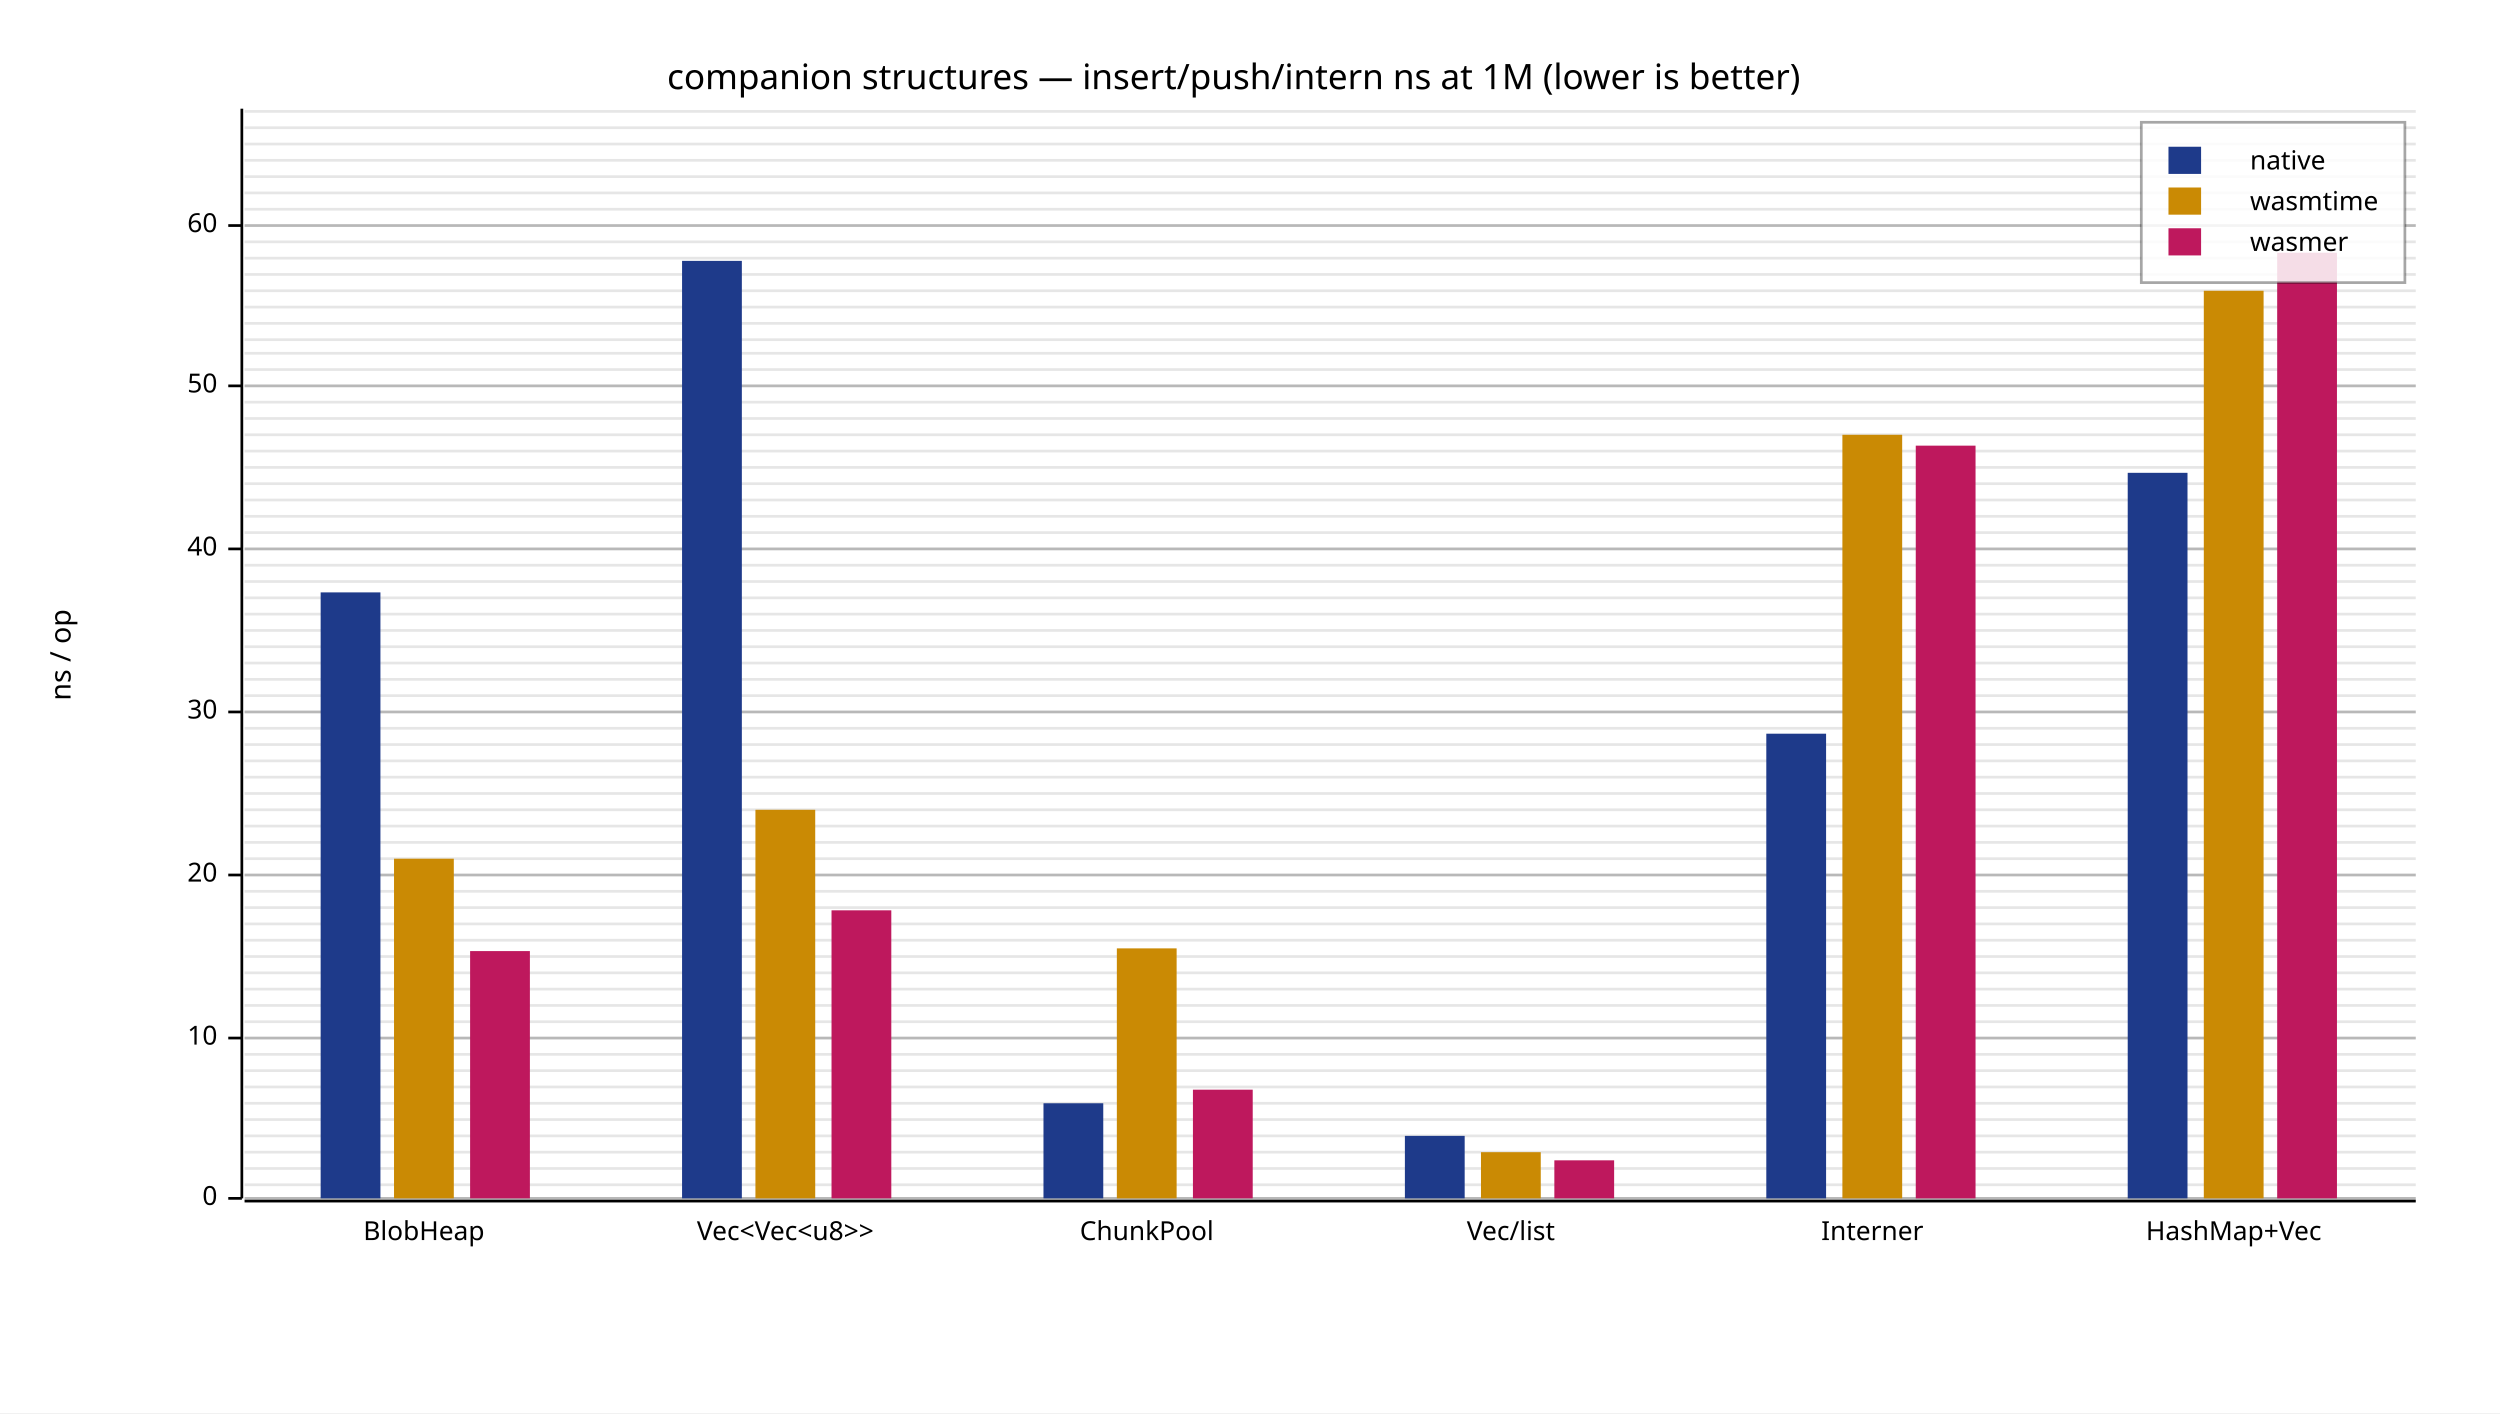
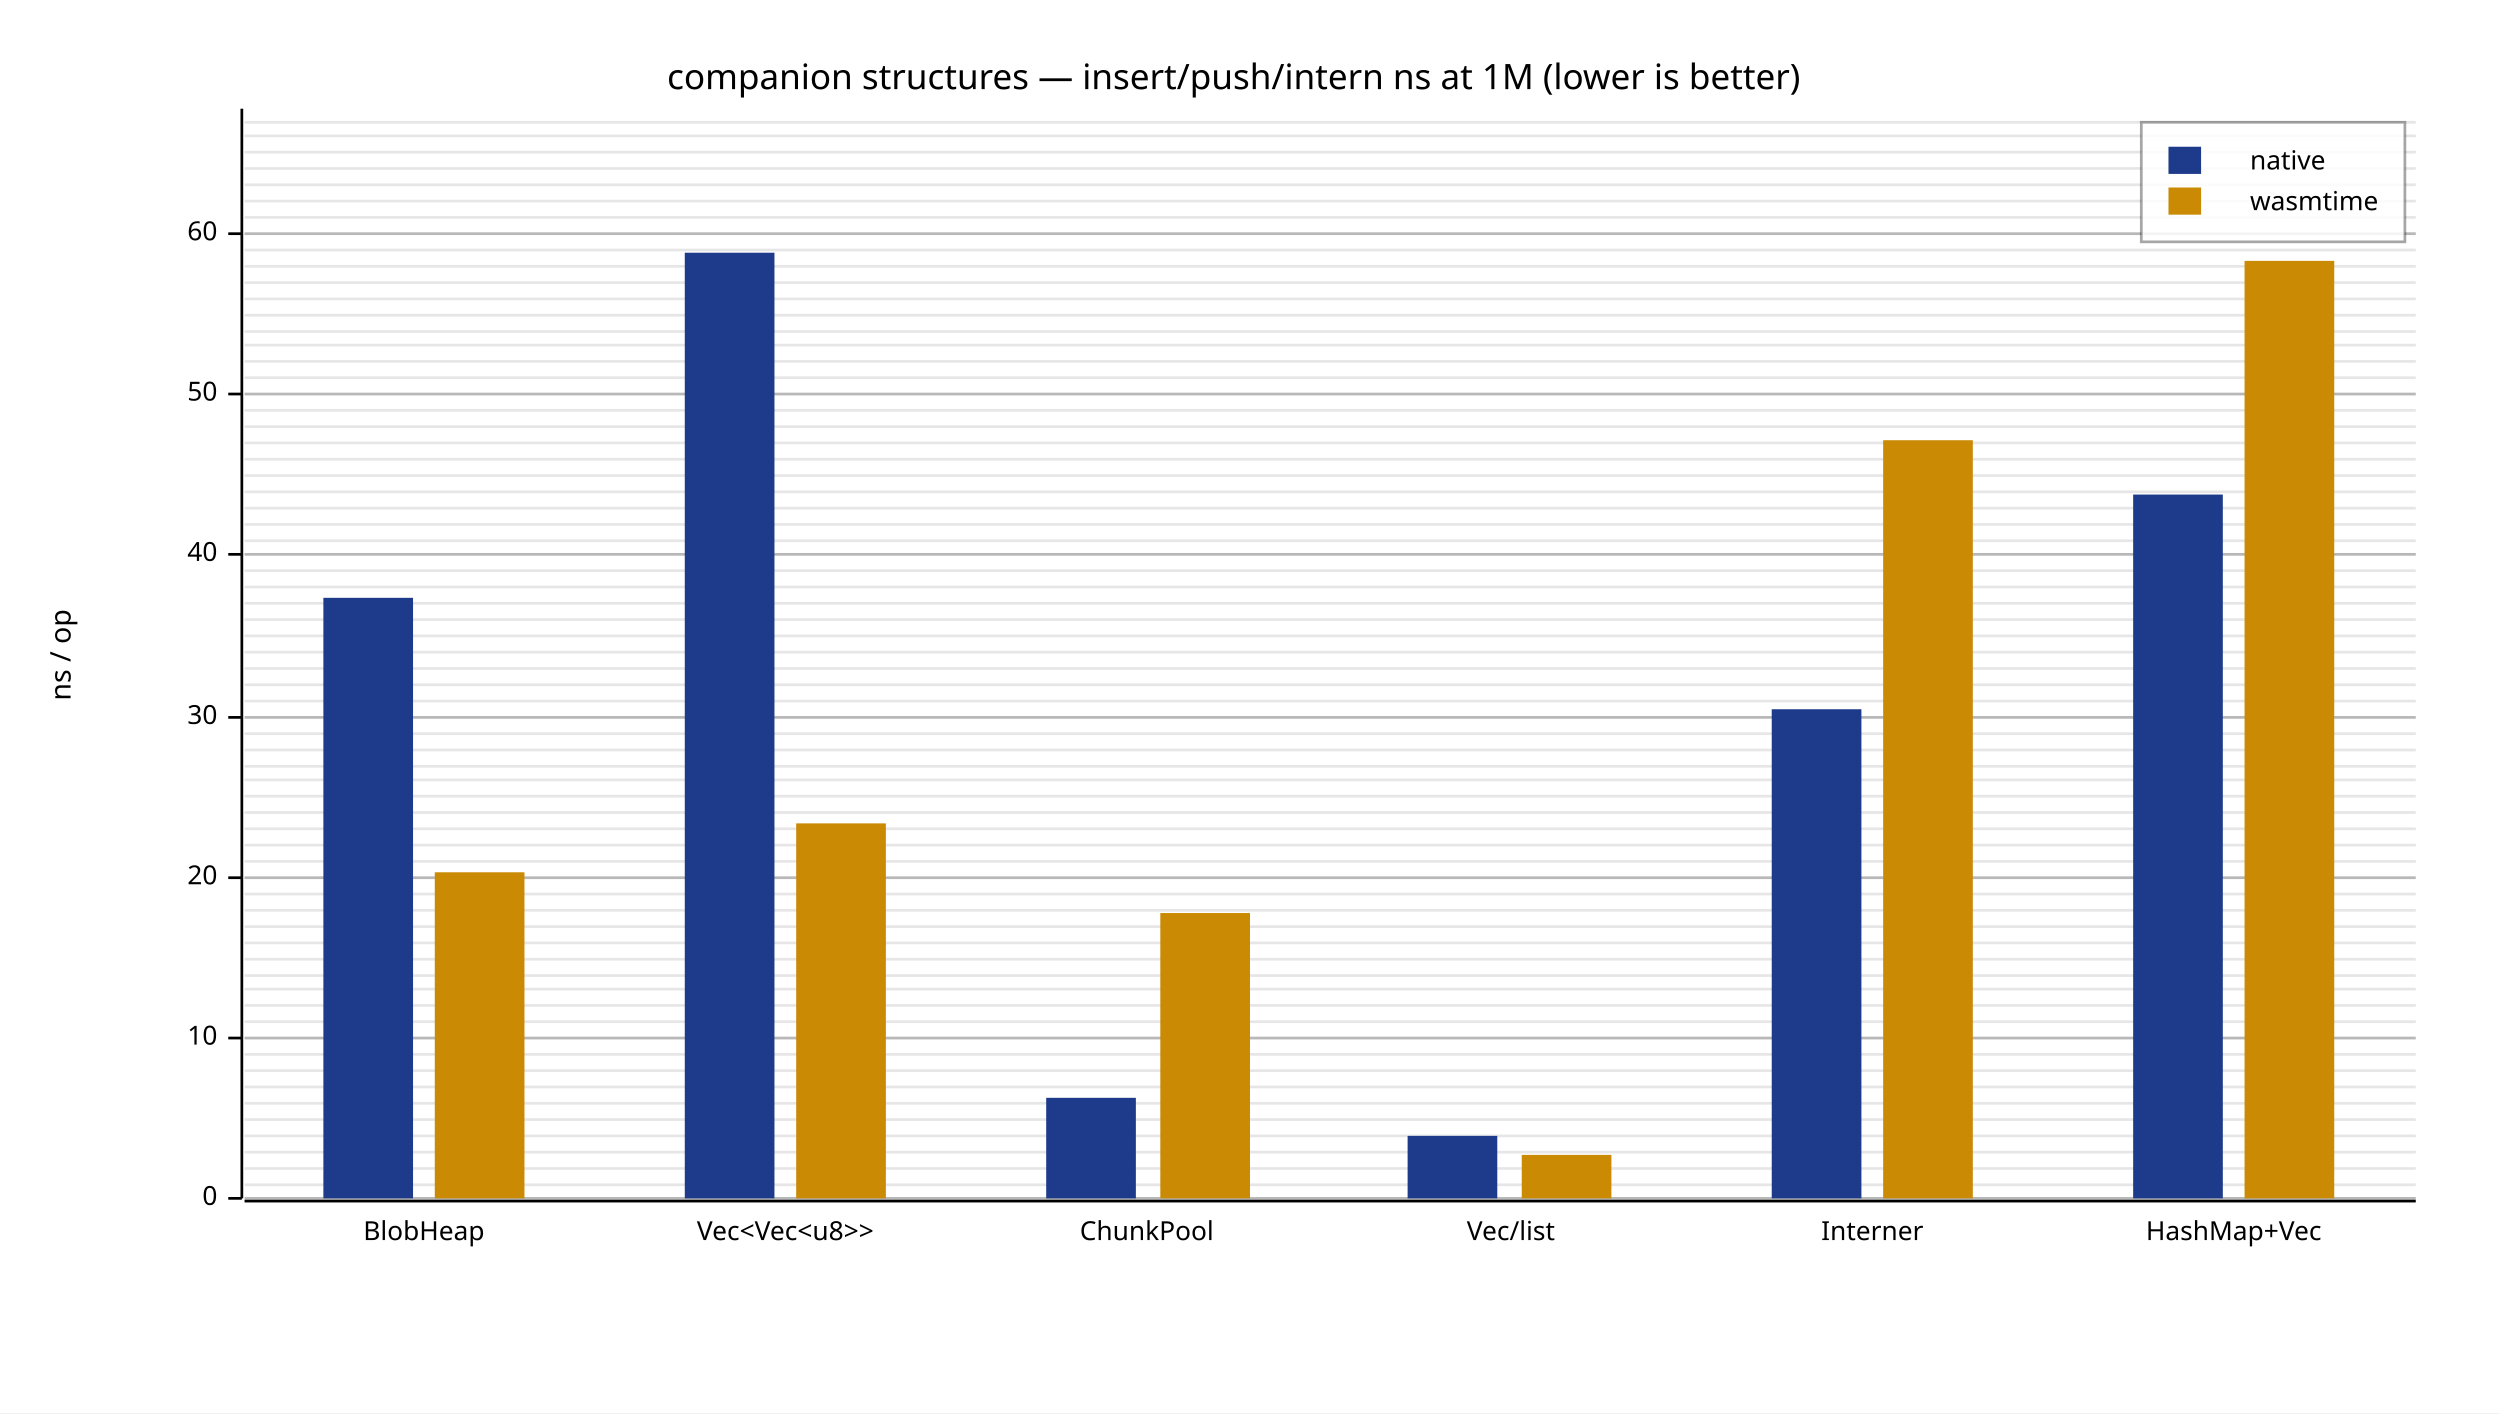
<svg xmlns="http://www.w3.org/2000/svg" width="920" height="520" viewBox="0 0 920 520">
  <rect x="0" y="0" width="920" height="520" opacity="1" fill="#FFFFFF" stroke="none" />
  <text x="454" y="23" dy="0.76em" text-anchor="middle" font-family="sans-serif" font-size="12.903" opacity="1" fill="#000000">
companion structures — insert/push/intern ns at 1M (lower is better)
</text>
  <line opacity="0.1" stroke="#000000" stroke-width="1" x1="90" y1="441" x2="889" y2="441" />
  <line opacity="0.1" stroke="#000000" stroke-width="1" x1="90" y1="436" x2="889" y2="436" />
  <line opacity="0.1" stroke="#000000" stroke-width="1" x1="90" y1="430" x2="889" y2="430" />
  <line opacity="0.1" stroke="#000000" stroke-width="1" x1="90" y1="424" x2="889" y2="424" />
  <line opacity="0.1" stroke="#000000" stroke-width="1" x1="90" y1="418" x2="889" y2="418" />
  <line opacity="0.1" stroke="#000000" stroke-width="1" x1="90" y1="412" x2="889" y2="412" />
  <line opacity="0.1" stroke="#000000" stroke-width="1" x1="90" y1="406" x2="889" y2="406" />
  <line opacity="0.1" stroke="#000000" stroke-width="1" x1="90" y1="400" x2="889" y2="400" />
  <line opacity="0.1" stroke="#000000" stroke-width="1" x1="90" y1="394" x2="889" y2="394" />
  <line opacity="0.1" stroke="#000000" stroke-width="1" x1="90" y1="388" x2="889" y2="388" />
  <line opacity="0.1" stroke="#000000" stroke-width="1" x1="90" y1="382" x2="889" y2="382" />
  <line opacity="0.1" stroke="#000000" stroke-width="1" x1="90" y1="376" x2="889" y2="376" />
  <line opacity="0.1" stroke="#000000" stroke-width="1" x1="90" y1="370" x2="889" y2="370" />
  <line opacity="0.1" stroke="#000000" stroke-width="1" x1="90" y1="364" x2="889" y2="364" />
-   <line opacity="0.1" stroke="#000000" stroke-width="1" x1="90" y1="358" x2="889" y2="358" />
-   <line opacity="0.1" stroke="#000000" stroke-width="1" x1="90" y1="352" x2="889" y2="352" />
-   <line opacity="0.1" stroke="#000000" stroke-width="1" x1="90" y1="346" x2="889" y2="346" />
-   <line opacity="0.1" stroke="#000000" stroke-width="1" x1="90" y1="340" x2="889" y2="340" />
-   <line opacity="0.1" stroke="#000000" stroke-width="1" x1="90" y1="334" x2="889" y2="334" />
-   <line opacity="0.1" stroke="#000000" stroke-width="1" x1="90" y1="328" x2="889" y2="328" />
-   <line opacity="0.1" stroke="#000000" stroke-width="1" x1="90" y1="322" x2="889" y2="322" />
-   <line opacity="0.1" stroke="#000000" stroke-width="1" x1="90" y1="316" x2="889" y2="316" />
-   <line opacity="0.1" stroke="#000000" stroke-width="1" x1="90" y1="310" x2="889" y2="310" />
-   <line opacity="0.1" stroke="#000000" stroke-width="1" x1="90" y1="304" x2="889" y2="304" />
-   <line opacity="0.1" stroke="#000000" stroke-width="1" x1="90" y1="298" x2="889" y2="298" />
-   <line opacity="0.1" stroke="#000000" stroke-width="1" x1="90" y1="292" x2="889" y2="292" />
-   <line opacity="0.1" stroke="#000000" stroke-width="1" x1="90" y1="286" x2="889" y2="286" />
-   <line opacity="0.1" stroke="#000000" stroke-width="1" x1="90" y1="280" x2="889" y2="280" />
-   <line opacity="0.1" stroke="#000000" stroke-width="1" x1="90" y1="274" x2="889" y2="274" />
-   <line opacity="0.1" stroke="#000000" stroke-width="1" x1="90" y1="268" x2="889" y2="268" />
-   <line opacity="0.1" stroke="#000000" stroke-width="1" x1="90" y1="262" x2="889" y2="262" />
-   <line opacity="0.1" stroke="#000000" stroke-width="1" x1="90" y1="256" x2="889" y2="256" />
-   <line opacity="0.1" stroke="#000000" stroke-width="1" x1="90" y1="250" x2="889" y2="250" />
-   <line opacity="0.1" stroke="#000000" stroke-width="1" x1="90" y1="244" x2="889" y2="244" />
-   <line opacity="0.1" stroke="#000000" stroke-width="1" x1="90" y1="238" x2="889" y2="238" />
-   <line opacity="0.1" stroke="#000000" stroke-width="1" x1="90" y1="232" x2="889" y2="232" />
-   <line opacity="0.1" stroke="#000000" stroke-width="1" x1="90" y1="226" x2="889" y2="226" />
-   <line opacity="0.1" stroke="#000000" stroke-width="1" x1="90" y1="220" x2="889" y2="220" />
-   <line opacity="0.1" stroke="#000000" stroke-width="1" x1="90" y1="214" x2="889" y2="214" />
-   <line opacity="0.1" stroke="#000000" stroke-width="1" x1="90" y1="208" x2="889" y2="208" />
-   <line opacity="0.1" stroke="#000000" stroke-width="1" x1="90" y1="202" x2="889" y2="202" />
-   <line opacity="0.1" stroke="#000000" stroke-width="1" x1="90" y1="196" x2="889" y2="196" />
-   <line opacity="0.1" stroke="#000000" stroke-width="1" x1="90" y1="190" x2="889" y2="190" />
-   <line opacity="0.1" stroke="#000000" stroke-width="1" x1="90" y1="184" x2="889" y2="184" />
-   <line opacity="0.1" stroke="#000000" stroke-width="1" x1="90" y1="178" x2="889" y2="178" />
-   <line opacity="0.1" stroke="#000000" stroke-width="1" x1="90" y1="172" x2="889" y2="172" />
-   <line opacity="0.1" stroke="#000000" stroke-width="1" x1="90" y1="166" x2="889" y2="166" />
-   <line opacity="0.1" stroke="#000000" stroke-width="1" x1="90" y1="160" x2="889" y2="160" />
-   <line opacity="0.1" stroke="#000000" stroke-width="1" x1="90" y1="154" x2="889" y2="154" />
-   <line opacity="0.1" stroke="#000000" stroke-width="1" x1="90" y1="148" x2="889" y2="148" />
-   <line opacity="0.1" stroke="#000000" stroke-width="1" x1="90" y1="142" x2="889" y2="142" />
-   <line opacity="0.1" stroke="#000000" stroke-width="1" x1="90" y1="136" x2="889" y2="136" />
-   <line opacity="0.1" stroke="#000000" stroke-width="1" x1="90" y1="130" x2="889" y2="130" />
-   <line opacity="0.1" stroke="#000000" stroke-width="1" x1="90" y1="125" x2="889" y2="125" />
-   <line opacity="0.1" stroke="#000000" stroke-width="1" x1="90" y1="119" x2="889" y2="119" />
-   <line opacity="0.1" stroke="#000000" stroke-width="1" x1="90" y1="113" x2="889" y2="113" />
-   <line opacity="0.1" stroke="#000000" stroke-width="1" x1="90" y1="107" x2="889" y2="107" />
-   <line opacity="0.1" stroke="#000000" stroke-width="1" x1="90" y1="101" x2="889" y2="101" />
-   <line opacity="0.1" stroke="#000000" stroke-width="1" x1="90" y1="95" x2="889" y2="95" />
-   <line opacity="0.1" stroke="#000000" stroke-width="1" x1="90" y1="89" x2="889" y2="89" />
-   <line opacity="0.1" stroke="#000000" stroke-width="1" x1="90" y1="83" x2="889" y2="83" />
-   <line opacity="0.1" stroke="#000000" stroke-width="1" x1="90" y1="77" x2="889" y2="77" />
-   <line opacity="0.1" stroke="#000000" stroke-width="1" x1="90" y1="71" x2="889" y2="71" />
-   <line opacity="0.1" stroke="#000000" stroke-width="1" x1="90" y1="65" x2="889" y2="65" />
-   <line opacity="0.1" stroke="#000000" stroke-width="1" x1="90" y1="59" x2="889" y2="59" />
-   <line opacity="0.1" stroke="#000000" stroke-width="1" x1="90" y1="53" x2="889" y2="53" />
-   <line opacity="0.1" stroke="#000000" stroke-width="1" x1="90" y1="47" x2="889" y2="47" />
-   <line opacity="0.1" stroke="#000000" stroke-width="1" x1="90" y1="41" x2="889" y2="41" />
+   <line opacity="0.1" stroke="#000000" stroke-width="1" x1="90" y1="359" x2="889" y2="359" />
+   <line opacity="0.1" stroke="#000000" stroke-width="1" x1="90" y1="353" x2="889" y2="353" />
+   <line opacity="0.1" stroke="#000000" stroke-width="1" x1="90" y1="347" x2="889" y2="347" />
+   <line opacity="0.1" stroke="#000000" stroke-width="1" x1="90" y1="341" x2="889" y2="341" />
+   <line opacity="0.1" stroke="#000000" stroke-width="1" x1="90" y1="335" x2="889" y2="335" />
+   <line opacity="0.1" stroke="#000000" stroke-width="1" x1="90" y1="329" x2="889" y2="329" />
+   <line opacity="0.1" stroke="#000000" stroke-width="1" x1="90" y1="323" x2="889" y2="323" />
+   <line opacity="0.1" stroke="#000000" stroke-width="1" x1="90" y1="317" x2="889" y2="317" />
+   <line opacity="0.1" stroke="#000000" stroke-width="1" x1="90" y1="311" x2="889" y2="311" />
+   <line opacity="0.1" stroke="#000000" stroke-width="1" x1="90" y1="305" x2="889" y2="305" />
+   <line opacity="0.1" stroke="#000000" stroke-width="1" x1="90" y1="299" x2="889" y2="299" />
+   <line opacity="0.1" stroke="#000000" stroke-width="1" x1="90" y1="293" x2="889" y2="293" />
+   <line opacity="0.1" stroke="#000000" stroke-width="1" x1="90" y1="287" x2="889" y2="287" />
+   <line opacity="0.1" stroke="#000000" stroke-width="1" x1="90" y1="282" x2="889" y2="282" />
+   <line opacity="0.1" stroke="#000000" stroke-width="1" x1="90" y1="276" x2="889" y2="276" />
+   <line opacity="0.1" stroke="#000000" stroke-width="1" x1="90" y1="270" x2="889" y2="270" />
+   <line opacity="0.1" stroke="#000000" stroke-width="1" x1="90" y1="264" x2="889" y2="264" />
+   <line opacity="0.1" stroke="#000000" stroke-width="1" x1="90" y1="258" x2="889" y2="258" />
+   <line opacity="0.1" stroke="#000000" stroke-width="1" x1="90" y1="252" x2="889" y2="252" />
+   <line opacity="0.1" stroke="#000000" stroke-width="1" x1="90" y1="246" x2="889" y2="246" />
+   <line opacity="0.1" stroke="#000000" stroke-width="1" x1="90" y1="240" x2="889" y2="240" />
+   <line opacity="0.1" stroke="#000000" stroke-width="1" x1="90" y1="234" x2="889" y2="234" />
+   <line opacity="0.1" stroke="#000000" stroke-width="1" x1="90" y1="228" x2="889" y2="228" />
+   <line opacity="0.1" stroke="#000000" stroke-width="1" x1="90" y1="222" x2="889" y2="222" />
+   <line opacity="0.1" stroke="#000000" stroke-width="1" x1="90" y1="216" x2="889" y2="216" />
+   <line opacity="0.1" stroke="#000000" stroke-width="1" x1="90" y1="210" x2="889" y2="210" />
+   <line opacity="0.1" stroke="#000000" stroke-width="1" x1="90" y1="204" x2="889" y2="204" />
+   <line opacity="0.1" stroke="#000000" stroke-width="1" x1="90" y1="199" x2="889" y2="199" />
+   <line opacity="0.1" stroke="#000000" stroke-width="1" x1="90" y1="193" x2="889" y2="193" />
+   <line opacity="0.1" stroke="#000000" stroke-width="1" x1="90" y1="187" x2="889" y2="187" />
+   <line opacity="0.1" stroke="#000000" stroke-width="1" x1="90" y1="181" x2="889" y2="181" />
+   <line opacity="0.1" stroke="#000000" stroke-width="1" x1="90" y1="175" x2="889" y2="175" />
+   <line opacity="0.1" stroke="#000000" stroke-width="1" x1="90" y1="169" x2="889" y2="169" />
+   <line opacity="0.1" stroke="#000000" stroke-width="1" x1="90" y1="163" x2="889" y2="163" />
+   <line opacity="0.1" stroke="#000000" stroke-width="1" x1="90" y1="157" x2="889" y2="157" />
+   <line opacity="0.1" stroke="#000000" stroke-width="1" x1="90" y1="151" x2="889" y2="151" />
+   <line opacity="0.1" stroke="#000000" stroke-width="1" x1="90" y1="145" x2="889" y2="145" />
+   <line opacity="0.1" stroke="#000000" stroke-width="1" x1="90" y1="139" x2="889" y2="139" />
+   <line opacity="0.1" stroke="#000000" stroke-width="1" x1="90" y1="133" x2="889" y2="133" />
+   <line opacity="0.1" stroke="#000000" stroke-width="1" x1="90" y1="127" x2="889" y2="127" />
+   <line opacity="0.1" stroke="#000000" stroke-width="1" x1="90" y1="122" x2="889" y2="122" />
+   <line opacity="0.1" stroke="#000000" stroke-width="1" x1="90" y1="116" x2="889" y2="116" />
+   <line opacity="0.1" stroke="#000000" stroke-width="1" x1="90" y1="110" x2="889" y2="110" />
+   <line opacity="0.1" stroke="#000000" stroke-width="1" x1="90" y1="104" x2="889" y2="104" />
+   <line opacity="0.1" stroke="#000000" stroke-width="1" x1="90" y1="98" x2="889" y2="98" />
+   <line opacity="0.1" stroke="#000000" stroke-width="1" x1="90" y1="92" x2="889" y2="92" />
+   <line opacity="0.1" stroke="#000000" stroke-width="1" x1="90" y1="86" x2="889" y2="86" />
+   <line opacity="0.1" stroke="#000000" stroke-width="1" x1="90" y1="80" x2="889" y2="80" />
+   <line opacity="0.1" stroke="#000000" stroke-width="1" x1="90" y1="74" x2="889" y2="74" />
+   <line opacity="0.1" stroke="#000000" stroke-width="1" x1="90" y1="68" x2="889" y2="68" />
+   <line opacity="0.1" stroke="#000000" stroke-width="1" x1="90" y1="62" x2="889" y2="62" />
+   <line opacity="0.1" stroke="#000000" stroke-width="1" x1="90" y1="56" x2="889" y2="56" />
+   <line opacity="0.1" stroke="#000000" stroke-width="1" x1="90" y1="50" x2="889" y2="50" />
+   <line opacity="0.1" stroke="#000000" stroke-width="1" x1="90" y1="45" x2="889" y2="45" />
  <text x="18" y="241" dy="0.76em" text-anchor="middle" font-family="sans-serif" font-size="10.484" opacity="1" fill="#000000" transform="rotate(270, 18, 241)">
ns / op
</text>
  <line opacity="0.2" stroke="#000000" stroke-width="1" x1="90" y1="441" x2="889" y2="441" />
  <line opacity="0.2" stroke="#000000" stroke-width="1" x1="90" y1="382" x2="889" y2="382" />
-   <line opacity="0.2" stroke="#000000" stroke-width="1" x1="90" y1="322" x2="889" y2="322" />
-   <line opacity="0.2" stroke="#000000" stroke-width="1" x1="90" y1="262" x2="889" y2="262" />
-   <line opacity="0.2" stroke="#000000" stroke-width="1" x1="90" y1="202" x2="889" y2="202" />
-   <line opacity="0.2" stroke="#000000" stroke-width="1" x1="90" y1="142" x2="889" y2="142" />
-   <line opacity="0.2" stroke="#000000" stroke-width="1" x1="90" y1="83" x2="889" y2="83" />
+   <line opacity="0.2" stroke="#000000" stroke-width="1" x1="90" y1="323" x2="889" y2="323" />
+   <line opacity="0.2" stroke="#000000" stroke-width="1" x1="90" y1="264" x2="889" y2="264" />
+   <line opacity="0.2" stroke="#000000" stroke-width="1" x1="90" y1="204" x2="889" y2="204" />
+   <line opacity="0.2" stroke="#000000" stroke-width="1" x1="90" y1="145" x2="889" y2="145" />
+   <line opacity="0.2" stroke="#000000" stroke-width="1" x1="90" y1="86" x2="889" y2="86" />
  <polyline fill="none" opacity="1" stroke="#000000" stroke-width="1" points="89,40 89,441 " />
  <text x="80" y="441" dy="0.5ex" text-anchor="end" font-family="sans-serif" font-size="9.677" opacity="1" fill="#000000">
0
</text>
  <polyline fill="none" opacity="1" stroke="#000000" stroke-width="1" points="84,441 89,441 " />
  <text x="80" y="382" dy="0.5ex" text-anchor="end" font-family="sans-serif" font-size="9.677" opacity="1" fill="#000000">
10
</text>
  <polyline fill="none" opacity="1" stroke="#000000" stroke-width="1" points="84,382 89,382 " />
-   <text x="80" y="322" dy="0.5ex" text-anchor="end" font-family="sans-serif" font-size="9.677" opacity="1" fill="#000000">
+   <text x="80" y="323" dy="0.5ex" text-anchor="end" font-family="sans-serif" font-size="9.677" opacity="1" fill="#000000">
20
</text>
-   <polyline fill="none" opacity="1" stroke="#000000" stroke-width="1" points="84,322 89,322 " />
-   <text x="80" y="262" dy="0.5ex" text-anchor="end" font-family="sans-serif" font-size="9.677" opacity="1" fill="#000000">
+   <polyline fill="none" opacity="1" stroke="#000000" stroke-width="1" points="84,323 89,323 " />
+   <text x="80" y="264" dy="0.5ex" text-anchor="end" font-family="sans-serif" font-size="9.677" opacity="1" fill="#000000">
30
</text>
-   <polyline fill="none" opacity="1" stroke="#000000" stroke-width="1" points="84,262 89,262 " />
-   <text x="80" y="202" dy="0.5ex" text-anchor="end" font-family="sans-serif" font-size="9.677" opacity="1" fill="#000000">
+   <polyline fill="none" opacity="1" stroke="#000000" stroke-width="1" points="84,264 89,264 " />
+   <text x="80" y="204" dy="0.5ex" text-anchor="end" font-family="sans-serif" font-size="9.677" opacity="1" fill="#000000">
40
</text>
-   <polyline fill="none" opacity="1" stroke="#000000" stroke-width="1" points="84,202 89,202 " />
-   <text x="80" y="142" dy="0.5ex" text-anchor="end" font-family="sans-serif" font-size="9.677" opacity="1" fill="#000000">
+   <polyline fill="none" opacity="1" stroke="#000000" stroke-width="1" points="84,204 89,204 " />
+   <text x="80" y="145" dy="0.5ex" text-anchor="end" font-family="sans-serif" font-size="9.677" opacity="1" fill="#000000">
50
</text>
-   <polyline fill="none" opacity="1" stroke="#000000" stroke-width="1" points="84,142 89,142 " />
-   <text x="80" y="83" dy="0.5ex" text-anchor="end" font-family="sans-serif" font-size="9.677" opacity="1" fill="#000000">
+   <polyline fill="none" opacity="1" stroke="#000000" stroke-width="1" points="84,145 89,145 " />
+   <text x="80" y="86" dy="0.5ex" text-anchor="end" font-family="sans-serif" font-size="9.677" opacity="1" fill="#000000">
60
</text>
-   <polyline fill="none" opacity="1" stroke="#000000" stroke-width="1" points="84,83 89,83 " />
+   <polyline fill="none" opacity="1" stroke="#000000" stroke-width="1" points="84,86 89,86 " />
  <polyline fill="none" opacity="1" stroke="#000000" stroke-width="1" points="90,442 889,442 " />
-   <rect x="118" y="218" width="22" height="223" opacity="1" fill="#1E3A8A" stroke="none" />
-   <rect x="251" y="96" width="22" height="345" opacity="1" fill="#1E3A8A" stroke="none" />
-   <rect x="384" y="406" width="22" height="35" opacity="1" fill="#1E3A8A" stroke="none" />
-   <rect x="517" y="418" width="22" height="23" opacity="1" fill="#1E3A8A" stroke="none" />
-   <rect x="650" y="270" width="22" height="171" opacity="1" fill="#1E3A8A" stroke="none" />
-   <rect x="783" y="174" width="22" height="267" opacity="1" fill="#1E3A8A" stroke="none" />
-   <rect x="145" y="316" width="22" height="125" opacity="1" fill="#CA8A04" stroke="none" />
-   <rect x="278" y="298" width="22" height="143" opacity="1" fill="#CA8A04" stroke="none" />
-   <rect x="411" y="349" width="22" height="92" opacity="1" fill="#CA8A04" stroke="none" />
-   <rect x="545" y="424" width="22" height="17" opacity="1" fill="#CA8A04" stroke="none" />
-   <rect x="678" y="160" width="22" height="281" opacity="1" fill="#CA8A04" stroke="none" />
-   <rect x="811" y="107" width="22" height="334" opacity="1" fill="#CA8A04" stroke="none" />
-   <rect x="173" y="350" width="22" height="91" opacity="1" fill="#BE185D" stroke="none" />
-   <rect x="306" y="335" width="22" height="106" opacity="1" fill="#BE185D" stroke="none" />
-   <rect x="439" y="401" width="22" height="40" opacity="1" fill="#BE185D" stroke="none" />
-   <rect x="572" y="427" width="22" height="14" opacity="1" fill="#BE185D" stroke="none" />
-   <rect x="705" y="164" width="22" height="277" opacity="1" fill="#BE185D" stroke="none" />
-   <rect x="838" y="93" width="22" height="348" opacity="1" fill="#BE185D" stroke="none" />
-   <rect x="788" y="45" width="97" height="59" opacity="0.85" fill="#FFFFFF" stroke="none" />
-   <rect x="788" y="45" width="97" height="59" opacity="0.35" fill="none" stroke="#000000" />
+   <rect x="119" y="220" width="33" height="221" opacity="1" fill="#1E3A8A" stroke="none" />
+   <rect x="252" y="93" width="33" height="348" opacity="1" fill="#1E3A8A" stroke="none" />
+   <rect x="385" y="404" width="33" height="37" opacity="1" fill="#1E3A8A" stroke="none" />
+   <rect x="518" y="418" width="33" height="23" opacity="1" fill="#1E3A8A" stroke="none" />
+   <rect x="652" y="261" width="33" height="180" opacity="1" fill="#1E3A8A" stroke="none" />
+   <rect x="785" y="182" width="33" height="259" opacity="1" fill="#1E3A8A" stroke="none" />
+   <rect x="160" y="321" width="33" height="120" opacity="1" fill="#CA8A04" stroke="none" />
+   <rect x="293" y="303" width="33" height="138" opacity="1" fill="#CA8A04" stroke="none" />
+   <rect x="427" y="336" width="33" height="105" opacity="1" fill="#CA8A04" stroke="none" />
+   <rect x="560" y="425" width="33" height="16" opacity="1" fill="#CA8A04" stroke="none" />
+   <rect x="693" y="162" width="33" height="279" opacity="1" fill="#CA8A04" stroke="none" />
+   <rect x="826" y="96" width="33" height="345" opacity="1" fill="#CA8A04" stroke="none" />
+   <rect x="788" y="45" width="97" height="44" opacity="0.85" fill="#FFFFFF" stroke="none" />
+   <rect x="788" y="45" width="97" height="44" opacity="0.35" fill="none" stroke="#000000" />
  <text x="828" y="55" dy="0.76em" text-anchor="start" font-family="sans-serif" font-size="9.677" opacity="1" fill="#000000">
native
</text>
  <text x="828" y="70" dy="0.76em" text-anchor="start" font-family="sans-serif" font-size="9.677" opacity="1" fill="#000000">
wasmtime
</text>
-   <text x="828" y="85" dy="0.76em" text-anchor="start" font-family="sans-serif" font-size="9.677" opacity="1" fill="#000000">
- wasmer
- </text>
  <rect x="798" y="54" width="12" height="10" opacity="1" fill="#1E3A8A" stroke="none" />
  <rect x="798" y="69" width="12" height="10" opacity="1" fill="#CA8A04" stroke="none" />
-   <rect x="798" y="84" width="12" height="10" opacity="1" fill="#BE185D" stroke="none" />
  <text x="156" y="449" dy="0.76em" text-anchor="middle" font-family="sans-serif" font-size="9.677" opacity="1" fill="#000000">
BlobHeap
</text>
  <text x="289" y="449" dy="0.76em" text-anchor="middle" font-family="sans-serif" font-size="9.677" opacity="1" fill="#000000">
Vec&lt;Vec&lt;u8&gt;&gt;
</text>
  <text x="422" y="449" dy="0.76em" text-anchor="middle" font-family="sans-serif" font-size="9.677" opacity="1" fill="#000000">
ChunkPool
</text>
  <text x="556" y="449" dy="0.76em" text-anchor="middle" font-family="sans-serif" font-size="9.677" opacity="1" fill="#000000">
Vec/list
</text>
  <text x="689" y="449" dy="0.76em" text-anchor="middle" font-family="sans-serif" font-size="9.677" opacity="1" fill="#000000">
Interner
</text>
  <text x="822" y="449" dy="0.76em" text-anchor="middle" font-family="sans-serif" font-size="9.677" opacity="1" fill="#000000">
HashMap+Vec
</text>
</svg>
